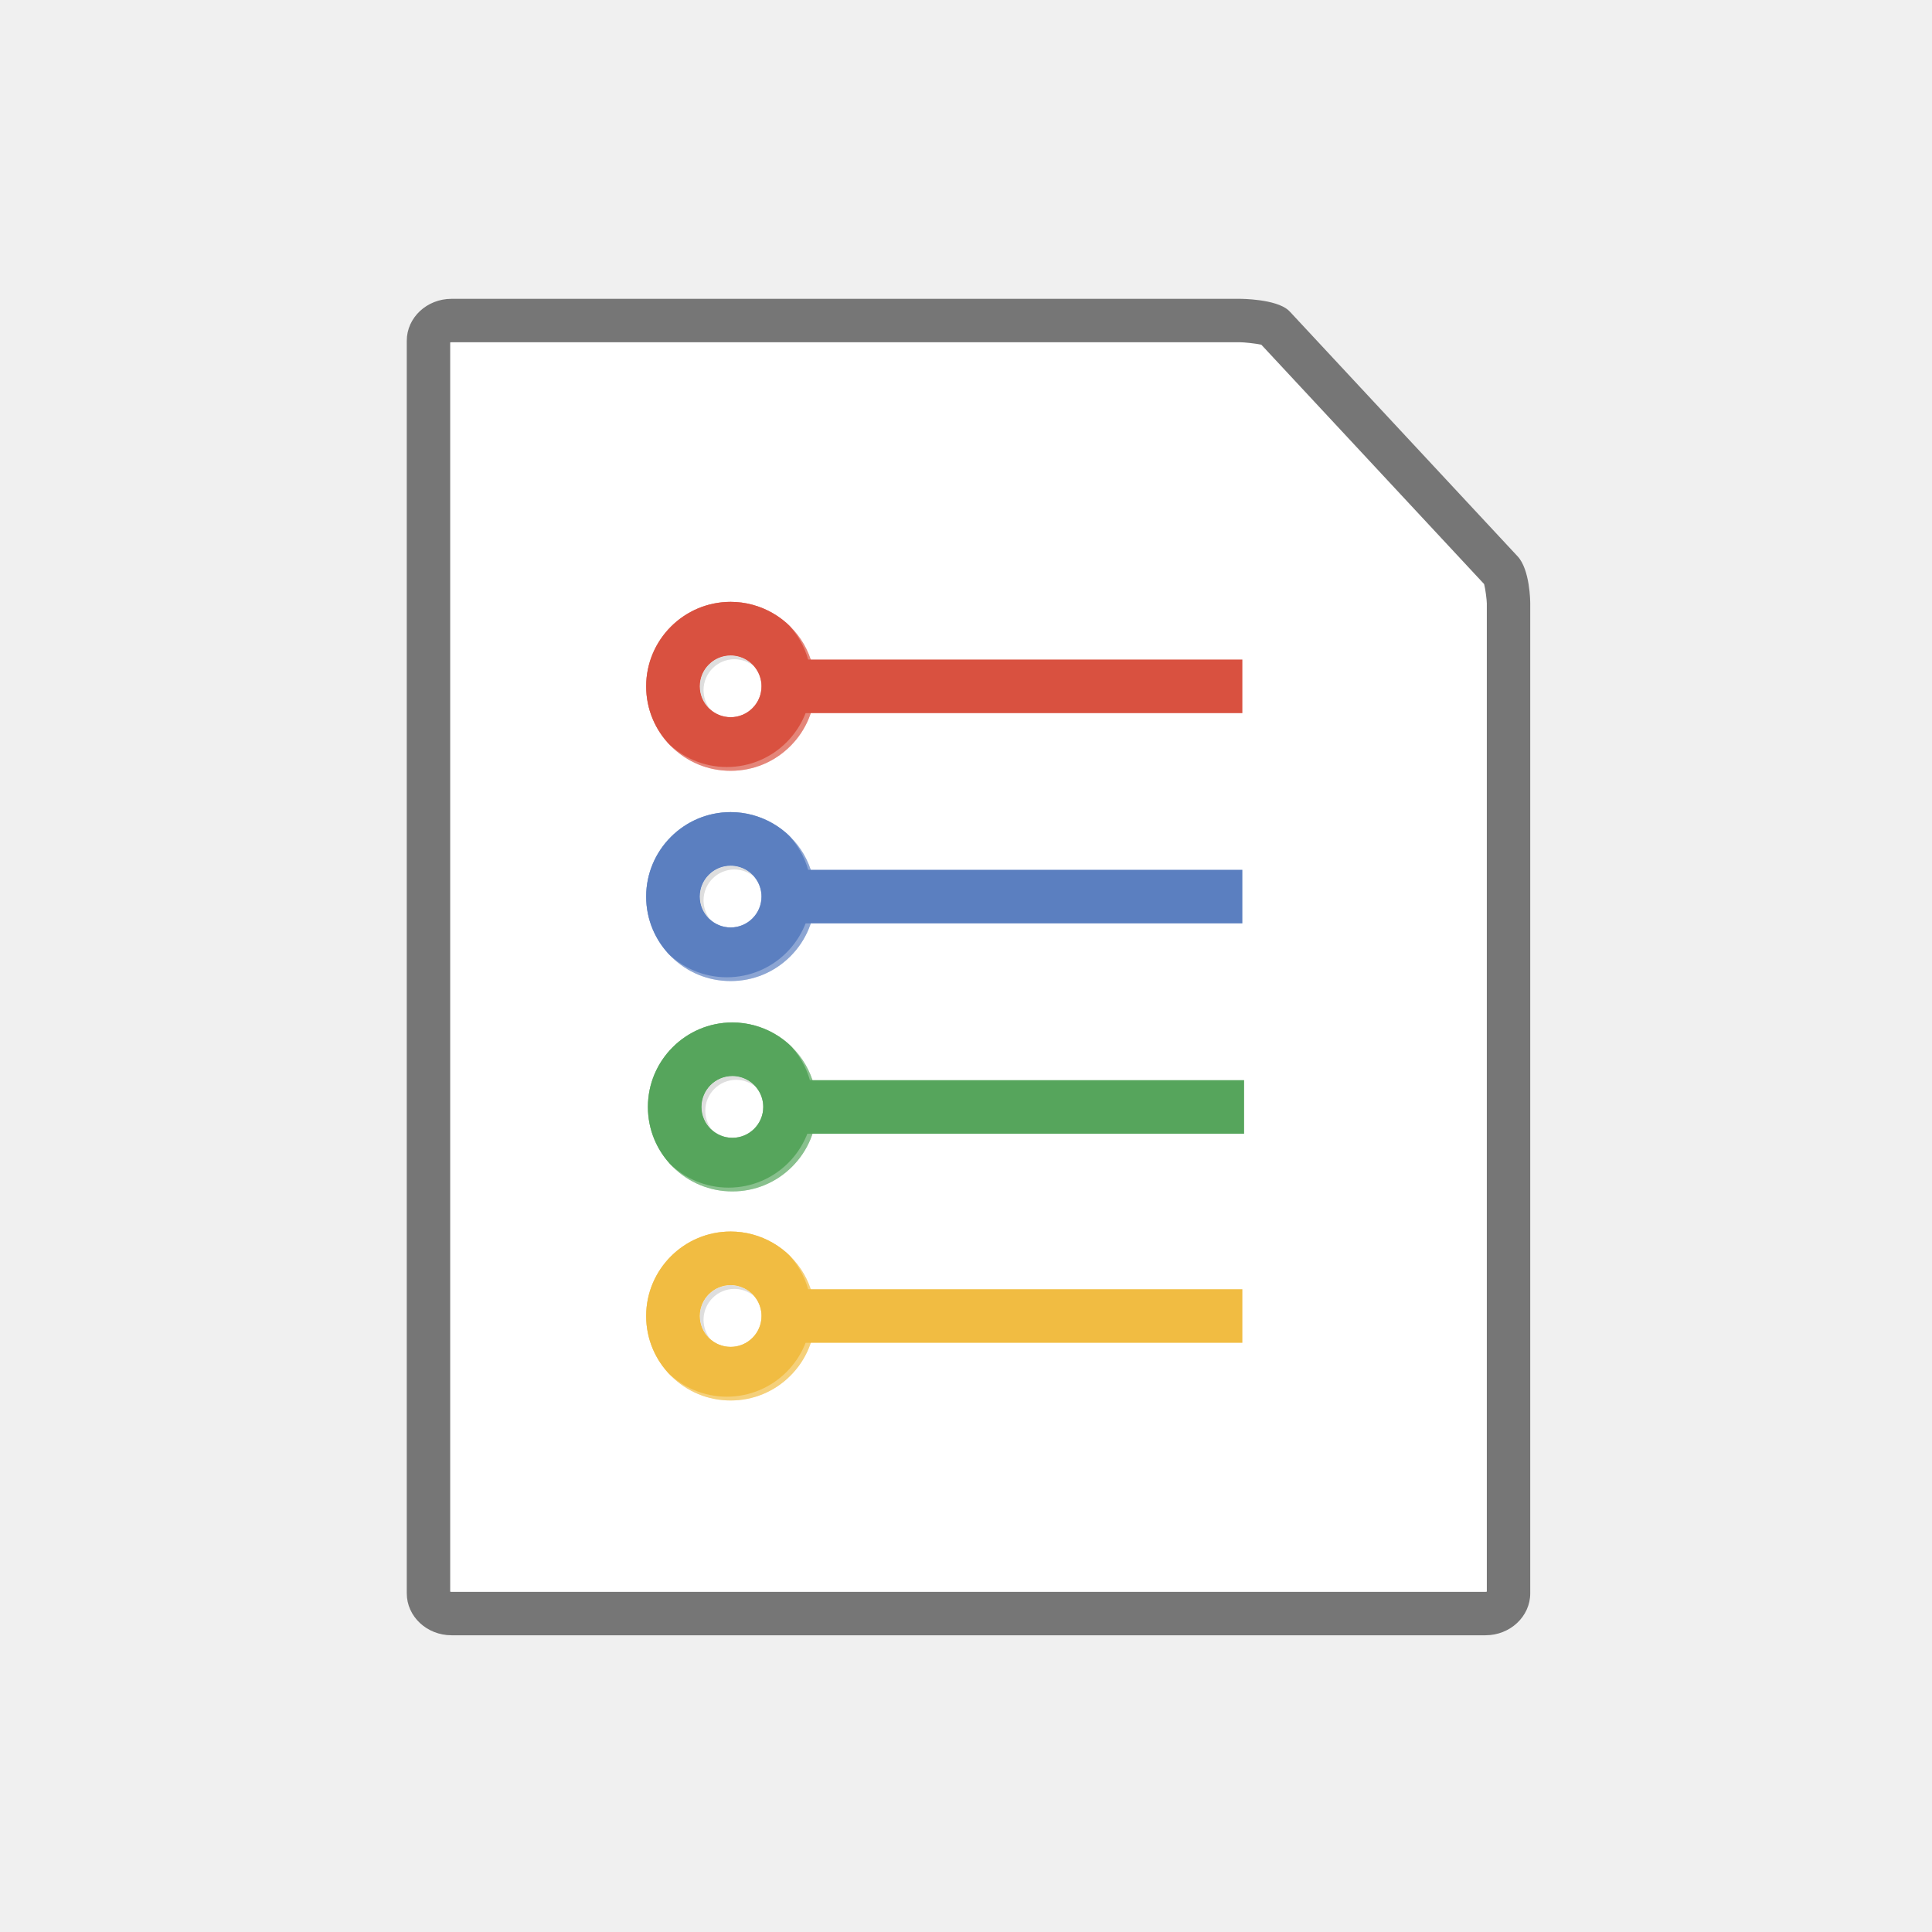
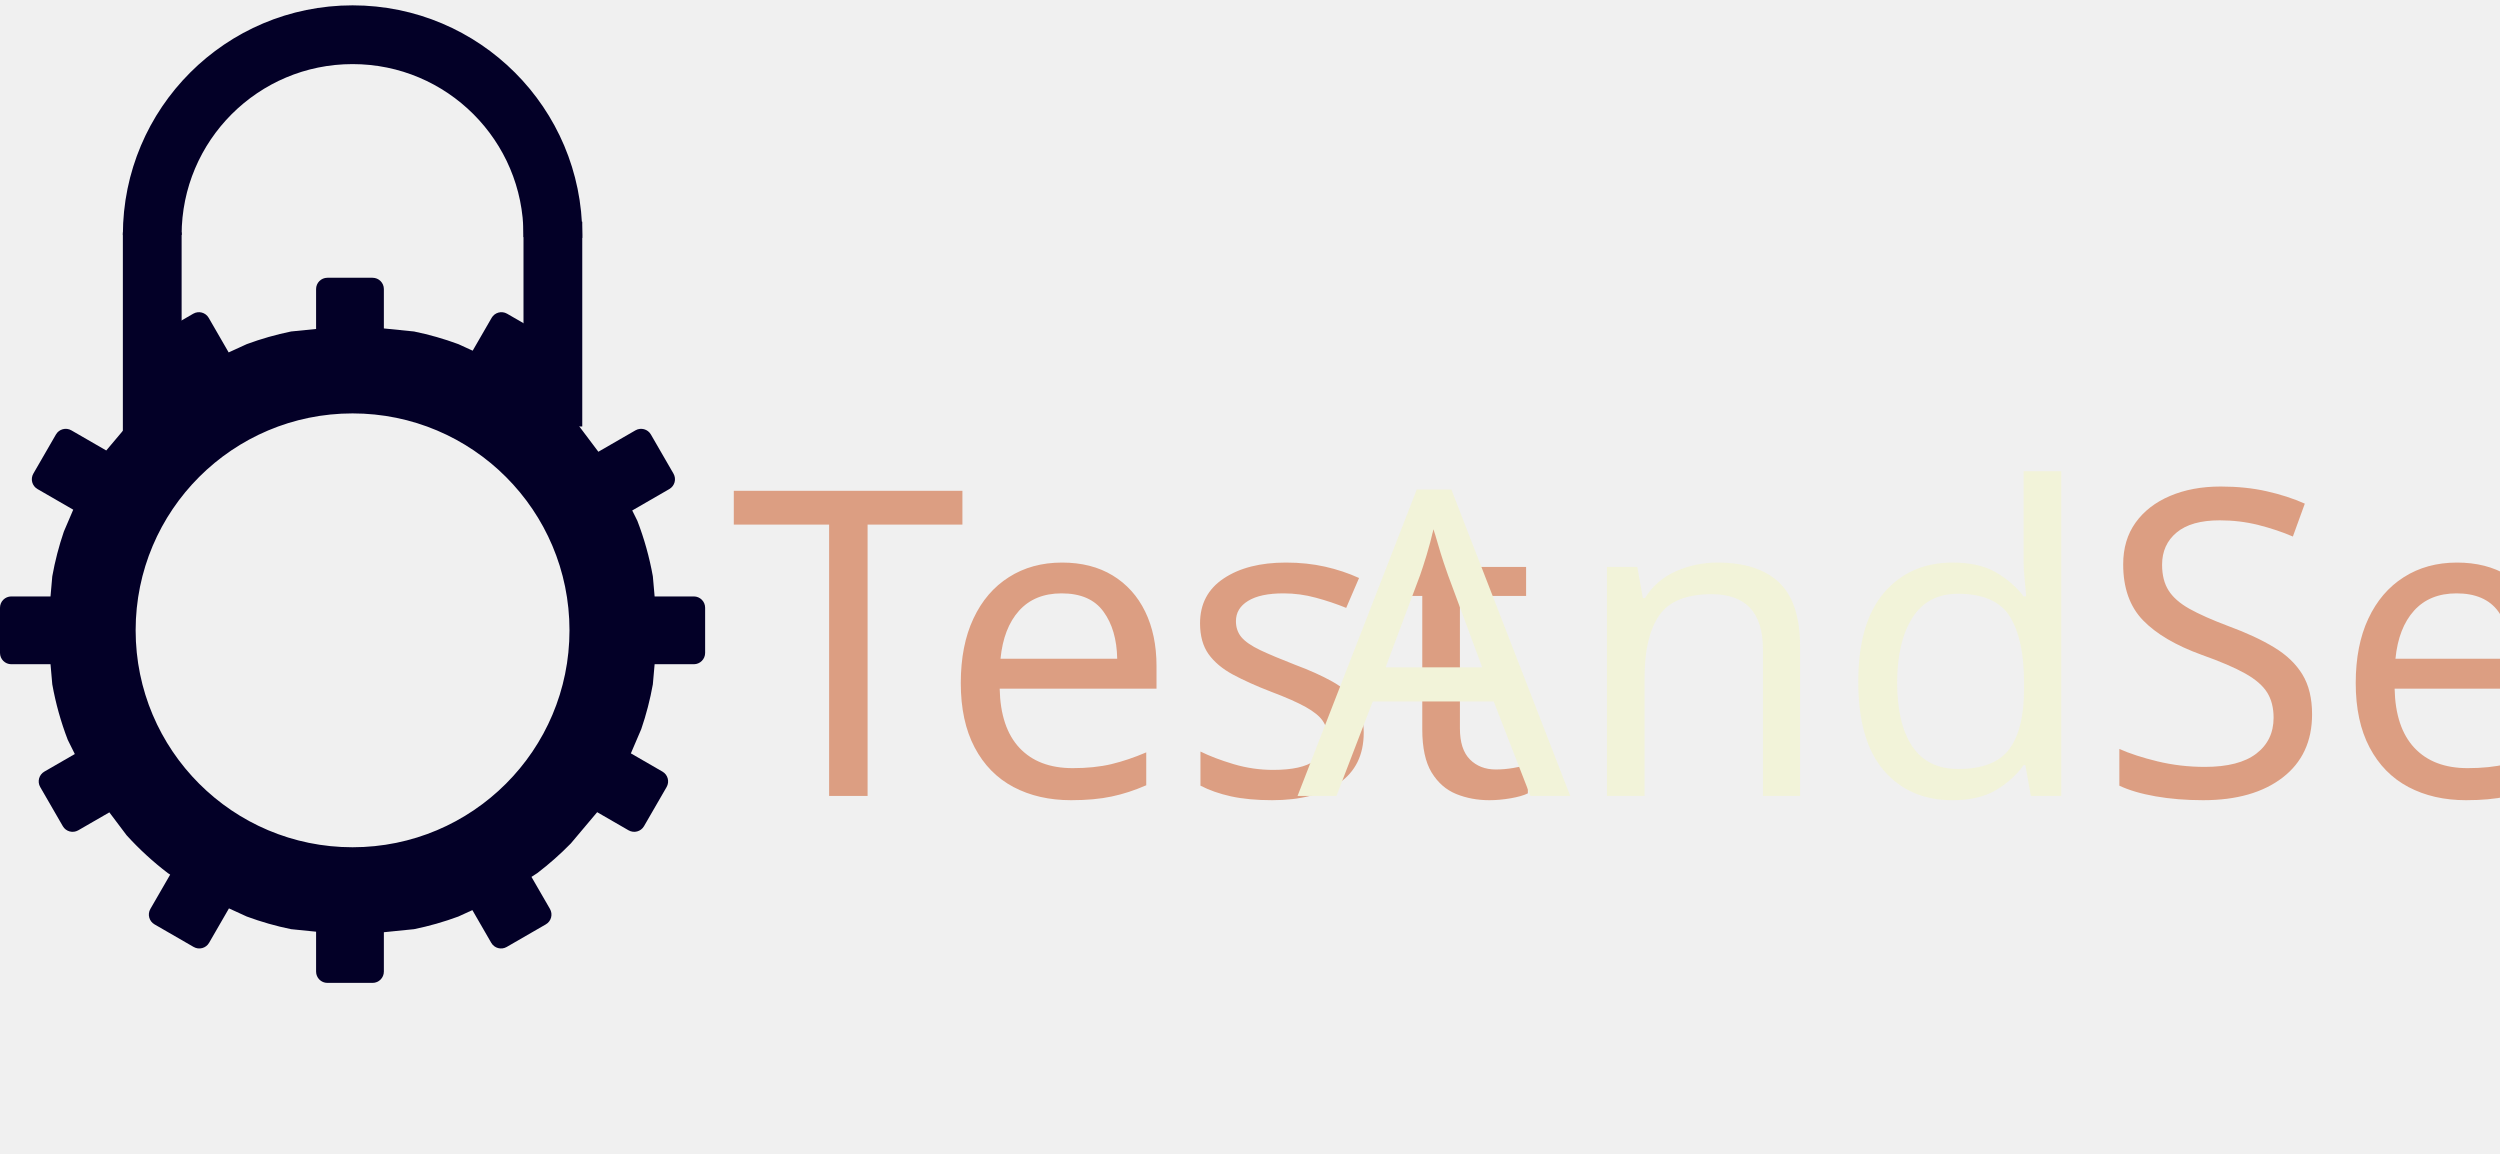
- <svg xmlns="http://www.w3.org/2000/svg" xmlns:xlink="http://www.w3.org/1999/xlink" version="1.1" id="Layer_1" x="0px" y="0px" viewBox="0 0 500 500" style="enable-background:new 0 0 500 500;" xml:space="preserve">
-   <g>
-     <path style="fill:#FFFFFF;" d="M116.853,421.972c-5.704,0-10.344-4.313-10.344-9.613V88.183   c0-5.3,4.64-9.612,10.344-9.612H320.858c3.035,0,9.396,0.55,11.751,2.63l0.354,0.344l58.905,63.291   c2.31,2.491,2.92,8.493,2.92,11.318v256.204c0,5.3-4.641,9.613-10.344,9.613H116.853z" />
-     <g>
-       <g>
-         <g>
-           <path style="fill:#767676;" d="M384.445,423.207H116.852c-6.384,0-11.579-4.866-11.579-10.847V88.183      c0-5.98,5.195-10.846,11.579-10.846h204.006c0.377,0,9.279,0.033,12.568,2.939l0.395,0.383l58.951,63.337      c3.213,3.465,3.251,11.792,3.251,12.159v256.204C396.023,418.341,390.828,423.207,384.445,423.207z       M116.508,411.919c0.085,0.028,0.2,0.053,0.344,0.053h267.592c0.144,0,0.258-0.025,0.344-0.053V156.156      c-0.008-0.903-0.359-3.735-0.703-5.004l-57.653-61.942c-1.465-0.318-4.453-0.639-5.574-0.639H116.852      c-0.143,0-0.259,0.024-0.344,0.053V411.919z M383.961,150.77L383.961,150.77L383.961,150.77z M327.032,89.371      v0.001V89.371z" />
-         </g>
-       </g>
+ <svg xmlns="http://www.w3.org/2000/svg" overflow="hidden" version="1.1" viewBox="0 0 468 216">
+   <defs>
+     <clipPath id="clip0">
+       <path d="m134 467h468v216h-468z" clip-rule="evenodd" fill-rule="evenodd" />
+     </clipPath>
+   </defs>
+   <g transform="translate(-134 -467)" clip-path="url(#clip0)">
+     <path d="m200 544.39c-22.427 0-40.608 18.181-40.608 40.608s18.181 40.608 40.608 40.608 40.608-18.181 40.608-40.608-18.181-40.608-40.608-40.608zm-4.714-25.392h8.459c1.168 0 2.115 0.947 2.115 2.115v7.371l5.648 0.569c2.847 0.583 5.616 1.377 8.29 2.366l2.688 1.229 3.549-6.149c0.584-1.011 1.878-1.358 2.889-0.774l7.327 4.23c1.011 0.584 1.358 1.878 0.774 2.889l-3.482 6.03 1.034 0.674c2.786 2.123 5.371 4.496 7.722 7.086l3.715 4.934 6.941-4.007c1.012-0.584 2.305-0.238 2.889 0.774l4.23 7.326c0.584 1.012 0.237 2.305-0.774 2.889l-6.947 4.011 0.965 1.945c1.277 3.322 2.254 6.795 2.895 10.383l0.332 3.764h7.34c1.168 0 2.115 0.947 2.115 2.115v8.46c0 1.168-0.947 2.115-2.115 2.115h-7.34l-0.332 3.763c-0.513 2.871-1.241 5.668-2.165 8.373l-1.949 4.552 5.915 3.415c1.011 0.584 1.358 1.877 0.774 2.889l-4.23 7.326c-0.584 1.012-1.877 1.358-2.889 0.774l-5.879-3.394-4.929 5.849c-1.955 2.001-4.055 3.859-6.284 5.558l-1.086 0.707 3.462 5.997c0.584 1.011 0.237 2.305-0.774 2.889l-7.327 4.23c-1.011 0.584-2.305 0.237-2.889-0.775l-3.534-6.122-2.631 1.203c-2.674 0.989-5.443 1.783-8.29 2.365l-5.648 0.57v7.371c0 1.168-0.947 2.115-2.115 2.115h-8.459c-1.168 0-2.115-0.947-2.115-2.115v-7.469l-4.68-0.472c-2.846-0.582-5.615-1.376-8.289-2.365l-3.34-1.527-3.722 6.446c-0.584 1.012-1.878 1.359-2.889 0.775l-7.327-4.23c-1.011-0.584-1.358-1.878-0.774-2.889l3.707-6.421-0.434-0.283c-2.786-2.123-5.371-4.496-7.722-7.086l-3.229-4.289-5.824 3.362c-1.012 0.584-2.305 0.238-2.889-0.774l-4.23-7.326c-0.584-1.012-0.238-2.305 0.774-2.889l5.701-3.292-1.322-2.664c-1.277-3.323-2.254-6.795-2.895-10.384l-0.332-3.763h-7.34c-1.168 0-2.115-0.947-2.115-2.115v-8.46c0-1.168 0.947-2.115 2.115-2.115h7.34l0.332-3.764c0.513-2.87 1.241-5.667 2.165-8.372l1.757-4.103-6.692-3.864c-1.012-0.584-1.358-1.877-0.774-2.889l4.23-7.326c0.584-1.012 1.877-1.358 2.889-0.774l6.53 3.77 5.247-6.225c1.955-2.001 4.055-3.86 6.284-5.558l0.382-0.249-3.727-6.455c-0.584-1.011-0.237-2.305 0.774-2.889l7.327-4.23c1.011-0.584 2.305-0.237 2.889 0.774l3.737 6.473 3.397-1.553c2.674-0.989 5.443-1.783 8.289-2.366l4.68-0.471v-7.469c0-1.168 0.947-2.115 2.115-2.115z" fill="#030027" fill-rule="evenodd" />
+     <g fill="none" fill-rule="evenodd" stroke="#030027" stroke-miterlimit="8" stroke-width="11">
+       <path d="m162.5 511c0-20.711 16.789-37.5 37.5-37.5s37.5 16.789 37.5 37.5c0 0.156-1e-3 0.313-3e-3 0.469" />
+       <path d="m162.5 510.5v38.337" />
+       <path d="m237.5 508.5v38.337" />
    </g>
-     <g>
-       <g>
-         <path style="fill:#5B7FC0;" d="M189.087,210.175l0.001-0.001c7.775,0.001,15.03,4.186,18.932,10.923     c1.918,3.316,2.93,7.101,2.929,10.938c0,5.839-2.273,11.33-6.403,15.46     c-4.129,4.129-9.619,6.403-15.458,6.403c-5.839,0-11.328-2.273-15.458-6.403s-6.403-9.619-6.406-15.463     c0.001-6.025,2.454-11.49,6.412-15.447C177.595,212.627,183.06,210.174,189.087,210.175z M197.08,232.033     c0.001-1.404-0.369-2.787-1.063-3.989c-1.429-2.468-4.083-3.999-6.93-4.002c-4.408,0.002-7.993,3.588-7.993,7.993     c0,2.136,0.832,4.143,2.343,5.654c1.508,1.508,3.516,2.34,5.65,2.341c2.136,0,4.144-0.831,5.654-2.34     S197.082,234.172,197.08,232.033z" />
-         <path style="opacity:0.3;fill:#FFFFFF;" d="M189.09,210.176c7.776,0,15.028,4.183,18.926,10.915     c1.92,3.314,2.938,7.099,2.935,10.946c0.002,12.064-9.806,21.864-21.861,21.861     c-12.055,0.002-21.864-9.807-21.861-21.861c0-6.029,2.452-11.492,6.412-15.452     C177.598,212.628,183.061,210.176,189.09,210.176z M197.084,232.037c0-1.408-0.371-2.789-1.07-3.996     c-1.427-2.466-4.08-3.998-6.924-3.998c-4.401-0.005-7.992,3.582-7.994,7.994     c0.002,4.408,3.587,7.992,7.994,7.994c2.203,0,4.202-0.898,5.648-2.344     C196.186,236.239,197.084,234.24,197.084,232.037z" />
-         <g>
-           <defs>
-             <path id="SVGID_1_" d="M194.738,237.688c-1.446,1.446-3.445,2.344-5.648,2.344       c-4.408-0.002-7.992-3.587-7.994-7.994c0.002-4.412,3.594-7.999,7.994-7.994c2.844,0,5.497,1.532,6.924,3.998       c0.699,1.207,1.07,2.588,1.07,3.996C197.084,234.24,196.186,236.239,194.738,237.688z" />
-           </defs>
-           <clipPath id="SVGID_2_">
-             <use xlink:href="#SVGID_1_" style="overflow:visible;" />
-           </clipPath>
-           <path style="clip-path:url(#SVGID_2_);fill:#FFFFFF;" d="M190.07,225.024c-4.401-0.005-7.992,3.582-7.994,7.994      c0.001,1.955,0.709,3.745,1.878,5.135c-1.745-1.467-2.857-3.663-2.859-6.116      c0.002-4.412,3.594-7.999,7.994-7.994c2.38-0,4.616,1.083,6.122,2.879      C193.788,225.725,191.977,225.024,190.07,225.024z" />
-           <path style="opacity:0.13;clip-path:url(#SVGID_2_);fill:#020202;" d="M190.07,225.024      c-4.401-0.005-7.992,3.582-7.994,7.994c0.001,1.955,0.709,3.745,1.878,5.135      c-1.745-1.467-2.857-3.663-2.859-6.116c0.002-4.412,3.594-7.999,7.994-7.994c2.38-0,4.616,1.083,6.122,2.879      C193.788,225.725,191.977,225.024,190.07,225.024z" />
-         </g>
-         <g>
-           <defs>
-             <path id="SVGID_3_" d="M189.09,210.176c7.776,0,15.028,4.183,18.926,10.915c1.92,3.314,2.938,7.099,2.935,10.946       c0.002,12.064-9.806,21.864-21.861,21.861c-12.055,0.002-21.864-9.807-21.861-21.861       c0-6.029,2.452-11.492,6.412-15.452C177.598,212.628,183.061,210.176,189.09,210.176z M197.084,232.037       c0-1.408-0.371-2.789-1.07-3.996c-1.427-2.466-4.08-3.998-6.924-3.998c-4.401-0.005-7.992,3.582-7.994,7.994       c0.002,4.408,3.587,7.992,7.994,7.994c2.203,0,4.202-0.898,5.648-2.344       C196.186,236.239,197.084,234.24,197.084,232.037z" />
-           </defs>
-           <clipPath id="SVGID_4_">
-             <use xlink:href="#SVGID_3_" style="overflow:visible;" />
-           </clipPath>
-           <path style="clip-path:url(#SVGID_4_);fill:#5B7FC0;" d="M172.66,215.605c-3.96,3.96-6.412,9.424-6.412,15.452      c-0.002,12.055,9.807,21.864,21.861,21.861c12.055,0.002,21.864-9.797,21.861-21.861      c0.002-3.848-1.015-7.633-2.935-10.946c-3.898-6.732-11.15-10.915-18.926-10.915      C182.081,209.195,176.617,211.647,172.66,215.605z" />
-         </g>
-       </g>
-       <rect x="198.895" y="225.104" style="fill:#5B7FC0;" width="122.627" height="13.867" />
-     </g>
-     <g>
-       <path style="fill:#D95140;" d="M189.087,155.761l0.001-0.001c7.775,0.001,15.03,4.186,18.932,10.923    c1.918,3.316,2.93,7.101,2.929,10.938c0,5.839-2.273,11.33-6.403,15.46c-4.129,4.129-9.619,6.403-15.458,6.403    c-5.839,0-11.328-2.273-15.458-6.403s-6.403-9.619-6.406-15.463c0.001-6.025,2.454-11.49,6.412-15.447    C177.595,158.213,183.06,155.76,189.087,155.761z M197.08,177.619c0.001-1.404-0.369-2.787-1.063-3.989    c-1.429-2.468-4.083-3.999-6.93-4.002c-4.408,0.002-7.993,3.588-7.993,7.993c0,2.136,0.832,4.143,2.343,5.654    c1.508,1.508,3.516,2.34,5.65,2.341c2.136,0,4.144-0.831,5.654-2.34    C196.251,181.767,197.082,179.758,197.08,177.619z" />
-       <path style="opacity:0.3;fill:#FFFFFF;" d="M189.09,155.762c7.776,0,15.028,4.183,18.926,10.915    c1.92,3.313,2.938,7.099,2.935,10.946c0.002,12.064-9.806,21.864-21.861,21.861    c-12.055,0.002-21.864-9.807-21.861-21.861c0-6.029,2.452-11.492,6.412-15.452    C177.598,158.213,183.061,155.762,189.09,155.762z M197.084,177.623c0-1.408-0.371-2.789-1.07-3.996    c-1.427-2.466-4.08-3.998-6.924-3.998c-4.401-0.005-7.992,3.582-7.994,7.994    c0.002,4.408,3.587,7.992,7.994,7.994c2.203,0,4.202-0.898,5.648-2.344    C196.186,181.825,197.084,179.826,197.084,177.623z" />
-       <g>
-         <defs>
-           <path id="SVGID_5_" d="M194.738,183.273c-1.446,1.446-3.445,2.344-5.648,2.344      c-4.408-0.002-7.992-3.587-7.994-7.994c0.002-4.412,3.594-7.999,7.994-7.994c2.844,0,5.497,1.532,6.924,3.998      c0.699,1.207,1.07,2.588,1.07,3.996C197.084,179.826,196.186,181.825,194.738,183.273z" />
-         </defs>
-         <clipPath id="SVGID_6_">
-           <use xlink:href="#SVGID_5_" style="overflow:visible;" />
-         </clipPath>
-         <path style="clip-path:url(#SVGID_6_);fill:#FFFFFF;" d="M190.07,170.609c-4.401-0.005-7.992,3.582-7.994,7.994     c0.001,1.955,0.709,3.745,1.878,5.135c-1.745-1.467-2.857-3.663-2.859-6.116c0.002-4.412,3.594-7.999,7.994-7.994     c2.38-0,4.616,1.083,6.122,2.879C193.788,171.31,191.977,170.609,190.07,170.609z" />
-         <path style="opacity:0.13;clip-path:url(#SVGID_6_);fill:#020202;" d="M190.07,170.609     c-4.401-0.005-7.992,3.582-7.994,7.994c0.001,1.955,0.709,3.745,1.878,5.135     c-1.745-1.467-2.857-3.663-2.859-6.116c0.002-4.412,3.594-7.999,7.994-7.994c2.38-0,4.616,1.083,6.122,2.879     C193.788,171.31,191.977,170.609,190.07,170.609z" />
-       </g>
-       <g>
-         <defs>
-           <path id="SVGID_7_" d="M189.09,155.762c7.776,0,15.028,4.183,18.926,10.915c1.92,3.313,2.938,7.099,2.935,10.946      c0.002,12.064-9.806,21.864-21.861,21.861c-12.055,0.002-21.864-9.807-21.861-21.861      c0-6.029,2.452-11.492,6.412-15.452C177.598,158.213,183.061,155.762,189.09,155.762z M197.084,177.623      c0-1.408-0.371-2.789-1.07-3.996c-1.427-2.466-4.08-3.998-6.924-3.998c-4.401-0.005-7.992,3.582-7.994,7.994      c0.002,4.408,3.587,7.992,7.994,7.994c2.203,0,4.202-0.898,5.648-2.344      C196.186,181.825,197.084,179.826,197.084,177.623z" />
-         </defs>
-         <clipPath id="SVGID_8_">
-           <use xlink:href="#SVGID_7_" style="overflow:visible;" />
-         </clipPath>
-         <path style="clip-path:url(#SVGID_8_);fill:#D95140;" d="M172.66,161.19c-3.96,3.96-6.412,9.424-6.412,15.452     c-0.002,12.055,9.807,21.864,21.861,21.861c12.055,0.002,21.864-9.797,21.861-21.861     c0.002-3.847-1.015-7.633-2.935-10.946c-3.898-6.732-11.15-10.915-18.926-10.915     C182.081,154.781,176.617,157.233,172.66,161.19z" />
-       </g>
-       <rect x="198.895" y="170.69" style="fill:#D95140;" width="122.627" height="13.867" />
-     </g>
-     <g>
-       <g>
-         <path style="fill:#56A55C;" d="M189.538,264.615l0.001-0.001c7.775,0.001,15.029,4.186,18.932,10.924     c1.918,3.316,2.93,7.101,2.929,10.938c0,5.839-2.273,11.33-6.403,15.46     c-4.129,4.129-9.619,6.403-15.458,6.403c-5.839,0-11.328-2.273-15.458-6.403c-4.13-4.13-6.403-9.619-6.406-15.463     c0.001-6.025,2.454-11.49,6.412-15.447C178.046,267.066,183.511,264.613,189.538,264.615z M197.531,286.472     c0.001-1.404-0.369-2.787-1.063-3.989c-1.429-2.468-4.083-3.999-6.93-4.002c-4.408,0.002-7.993,3.588-7.993,7.993     c0,2.136,0.832,4.143,2.343,5.654c1.508,1.508,3.516,2.34,5.65,2.341c2.136,0,4.144-0.831,5.654-2.34     C196.701,290.62,197.532,288.611,197.531,286.472z" />
-         <path style="opacity:0.3;fill:#FFFFFF;" d="M189.54,264.615c7.776,0,15.028,4.183,18.926,10.915     c1.92,3.313,2.938,7.099,2.935,10.946c0.002,12.064-9.806,21.864-21.861,21.861     c-12.055,0.002-21.864-9.806-21.861-21.861c0-6.029,2.452-11.492,6.412-15.452     C178.048,267.067,183.512,264.615,189.54,264.615z M197.534,286.476c0-1.408-0.371-2.789-1.07-3.996     c-1.427-2.466-4.08-3.998-6.924-3.998c-4.401-0.005-7.992,3.582-7.994,7.994     c0.002,4.408,3.587,7.992,7.994,7.994c2.203,0,4.202-0.898,5.648-2.344     C196.637,290.678,197.534,288.679,197.534,286.476z" />
-         <g>
-           <defs>
-             <path id="SVGID_9_" d="M195.188,292.127c-1.446,1.446-3.445,2.344-5.648,2.344       c-4.408-0.002-7.992-3.587-7.994-7.994c0.002-4.412,3.594-7.999,7.994-7.994c2.844,0,5.497,1.532,6.924,3.998       c0.699,1.207,1.07,2.588,1.07,3.996C197.534,288.679,196.637,290.678,195.188,292.127z" />
-           </defs>
-           <clipPath id="SVGID_10_">
-             <use xlink:href="#SVGID_9_" style="overflow:visible;" />
-           </clipPath>
-           <path style="clip-path:url(#SVGID_10_);fill:#FFFFFF;" d="M190.521,279.463c-4.401-0.005-7.992,3.582-7.994,7.994      c0.001,1.955,0.709,3.745,1.878,5.135c-1.745-1.467-2.857-3.663-2.859-6.116      c0.002-4.412,3.594-7.999,7.994-7.994c2.38-0,4.616,1.083,6.122,2.879      C194.239,280.164,192.428,279.463,190.521,279.463z" />
-           <path style="opacity:0.13;clip-path:url(#SVGID_10_);fill:#020202;" d="M190.521,279.463      c-4.401-0.005-7.992,3.582-7.994,7.994c0.001,1.955,0.709,3.745,1.878,5.135      c-1.745-1.467-2.857-3.663-2.859-6.116c0.002-4.412,3.594-7.999,7.994-7.994      c2.38-0,4.616,1.083,6.122,2.879C194.239,280.164,192.428,279.463,190.521,279.463z" />
-         </g>
-         <g>
-           <defs>
-             <path id="SVGID_11_" d="M189.54,264.615c7.776,0,15.028,4.183,18.926,10.915       c1.92,3.313,2.938,7.099,2.935,10.946c0.002,12.064-9.806,21.864-21.861,21.861       c-12.055,0.002-21.864-9.806-21.861-21.861c0-6.029,2.452-11.492,6.412-15.452       C178.048,267.067,183.512,264.615,189.54,264.615z M197.534,286.476c0-1.408-0.371-2.789-1.07-3.996       c-1.427-2.466-4.08-3.998-6.924-3.998c-4.401-0.005-7.992,3.582-7.994,7.994       c0.002,4.408,3.587,7.992,7.994,7.994c2.203,0,4.202-0.898,5.648-2.344       C196.637,290.678,197.534,288.679,197.534,286.476z" />
-           </defs>
-           <clipPath id="SVGID_12_">
-             <use xlink:href="#SVGID_11_" style="overflow:visible;" />
-           </clipPath>
-           <path style="clip-path:url(#SVGID_12_);fill:#56A55C;" d="M173.11,270.044c-3.96,3.96-6.412,9.424-6.412,15.452      c-0.002,12.055,9.807,21.864,21.861,21.861c12.055,0.002,21.864-9.797,21.861-21.861      c0.002-3.847-1.015-7.633-2.935-10.946c-3.898-6.732-11.15-10.915-18.926-10.915      C182.531,263.635,177.068,266.086,173.11,270.044z" />
-         </g>
-       </g>
-       <rect x="199.346" y="279.544" style="fill:#56A55C;" width="122.627" height="13.867" />
-     </g>
-     <g>
-       <g>
-         <path style="fill:#F1BC42;" d="M189.087,318.721l0.001-0.001c7.775,0.001,15.03,4.186,18.932,10.923     c1.918,3.316,2.93,7.101,2.929,10.938c0,5.839-2.273,11.331-6.403,15.46     c-4.129,4.129-9.619,6.403-15.458,6.403c-5.839,0-11.328-2.273-15.458-6.403c-4.13-4.13-6.403-9.619-6.406-15.463     c0.001-6.025,2.454-11.49,6.412-15.447C177.595,321.172,183.06,318.72,189.087,318.721z M197.08,340.578     c0.001-1.404-0.369-2.787-1.063-3.989c-1.429-2.468-4.083-3.999-6.93-4.002c-4.408,0.002-7.993,3.588-7.993,7.993     c0,2.136,0.832,4.143,2.343,5.654c1.508,1.508,3.516,2.34,5.65,2.341c2.136,0,4.144-0.831,5.654-2.34     S197.082,342.718,197.08,340.578z" />
-         <path style="opacity:0.3;fill:#FFFFFF;" d="M189.09,318.721c7.776,0,15.028,4.183,18.926,10.915     c1.92,3.314,2.938,7.099,2.935,10.946c0.002,12.064-9.806,21.864-21.861,21.861     c-12.055,0.002-21.864-9.806-21.861-21.861c0-6.029,2.452-11.492,6.412-15.452     C177.598,321.173,183.061,318.721,189.09,318.721z M197.084,340.583c0-1.408-0.371-2.789-1.07-3.996     c-1.427-2.466-4.08-3.998-6.924-3.998c-4.401-0.005-7.992,3.582-7.994,7.994     c0.002,4.408,3.587,7.992,7.994,7.994c2.203,0,4.202-0.898,5.648-2.344     C196.186,344.784,197.084,342.785,197.084,340.583z" />
-         <g>
-           <defs>
-             <path id="SVGID_13_" d="M194.738,346.233c-1.446,1.446-3.445,2.344-5.648,2.344       c-4.408-0.002-7.992-3.587-7.994-7.994c0.002-4.412,3.594-7.999,7.994-7.994c2.844,0,5.497,1.532,6.924,3.998       c0.699,1.207,1.07,2.588,1.07,3.996C197.084,342.785,196.186,344.784,194.738,346.233z" />
-           </defs>
-           <clipPath id="SVGID_14_">
-             <use xlink:href="#SVGID_13_" style="overflow:visible;" />
-           </clipPath>
-           <path style="clip-path:url(#SVGID_14_);fill:#FFFFFF;" d="M190.07,333.569c-4.401-0.005-7.992,3.582-7.994,7.994      c0.001,1.955,0.709,3.745,1.878,5.135c-1.745-1.467-2.857-3.663-2.859-6.116      c0.002-4.412,3.594-7.999,7.994-7.994c2.38-0,4.616,1.083,6.122,2.879      C193.788,334.27,191.977,333.569,190.07,333.569z" />
-           <path style="opacity:0.13;clip-path:url(#SVGID_14_);fill:#020202;" d="M190.07,333.569      c-4.401-0.005-7.992,3.582-7.994,7.994c0.001,1.955,0.709,3.745,1.878,5.135      c-1.745-1.467-2.857-3.663-2.859-6.116c0.002-4.412,3.594-7.999,7.994-7.994      c2.38-0,4.616,1.083,6.122,2.879C193.788,334.27,191.977,333.569,190.07,333.569z" />
-         </g>
-         <g>
-           <defs>
-             <path id="SVGID_15_" d="M189.09,318.721c7.776,0,15.028,4.183,18.926,10.915c1.92,3.314,2.938,7.099,2.935,10.946       c0.002,12.064-9.806,21.864-21.861,21.861c-12.055,0.002-21.864-9.806-21.861-21.861       c0-6.029,2.452-11.492,6.412-15.452C177.598,321.173,183.061,318.721,189.09,318.721z M197.084,340.583       c0-1.408-0.371-2.789-1.07-3.996c-1.427-2.466-4.08-3.998-6.924-3.998c-4.401-0.005-7.992,3.582-7.994,7.994       c0.002,4.408,3.587,7.992,7.994,7.994c2.203,0,4.202-0.898,5.648-2.344       C196.186,344.784,197.084,342.785,197.084,340.583z" />
-           </defs>
-           <clipPath id="SVGID_16_">
-             <use xlink:href="#SVGID_15_" style="overflow:visible;" />
-           </clipPath>
-           <path style="clip-path:url(#SVGID_16_);fill:#F1BC42;" d="M172.66,324.15c-3.96,3.96-6.412,9.424-6.412,15.452      c-0.002,12.055,9.807,21.864,21.861,21.861c12.055,0.002,21.864-9.797,21.861-21.861      c0.002-3.847-1.015-7.633-2.935-10.946c-3.898-6.732-11.15-10.915-18.926-10.915      C182.081,317.741,176.617,320.192,172.66,324.15z" />
-         </g>
-       </g>
-       <rect x="198.895" y="333.65" style="fill:#F1BC42;" width="122.627" height="13.867" />
-     </g>
+     <text transform="translate(270.57 616)" fill="#DC9E82" font-family="Agency FB,Agency FB_MSFontService,sans-serif" font-size="80" font-stretch="condensed" font-weight="400">Test<tspan x="106.333" y="0" fill="#F2F3D9">And</tspan>Set</text>
  </g>
</svg>
